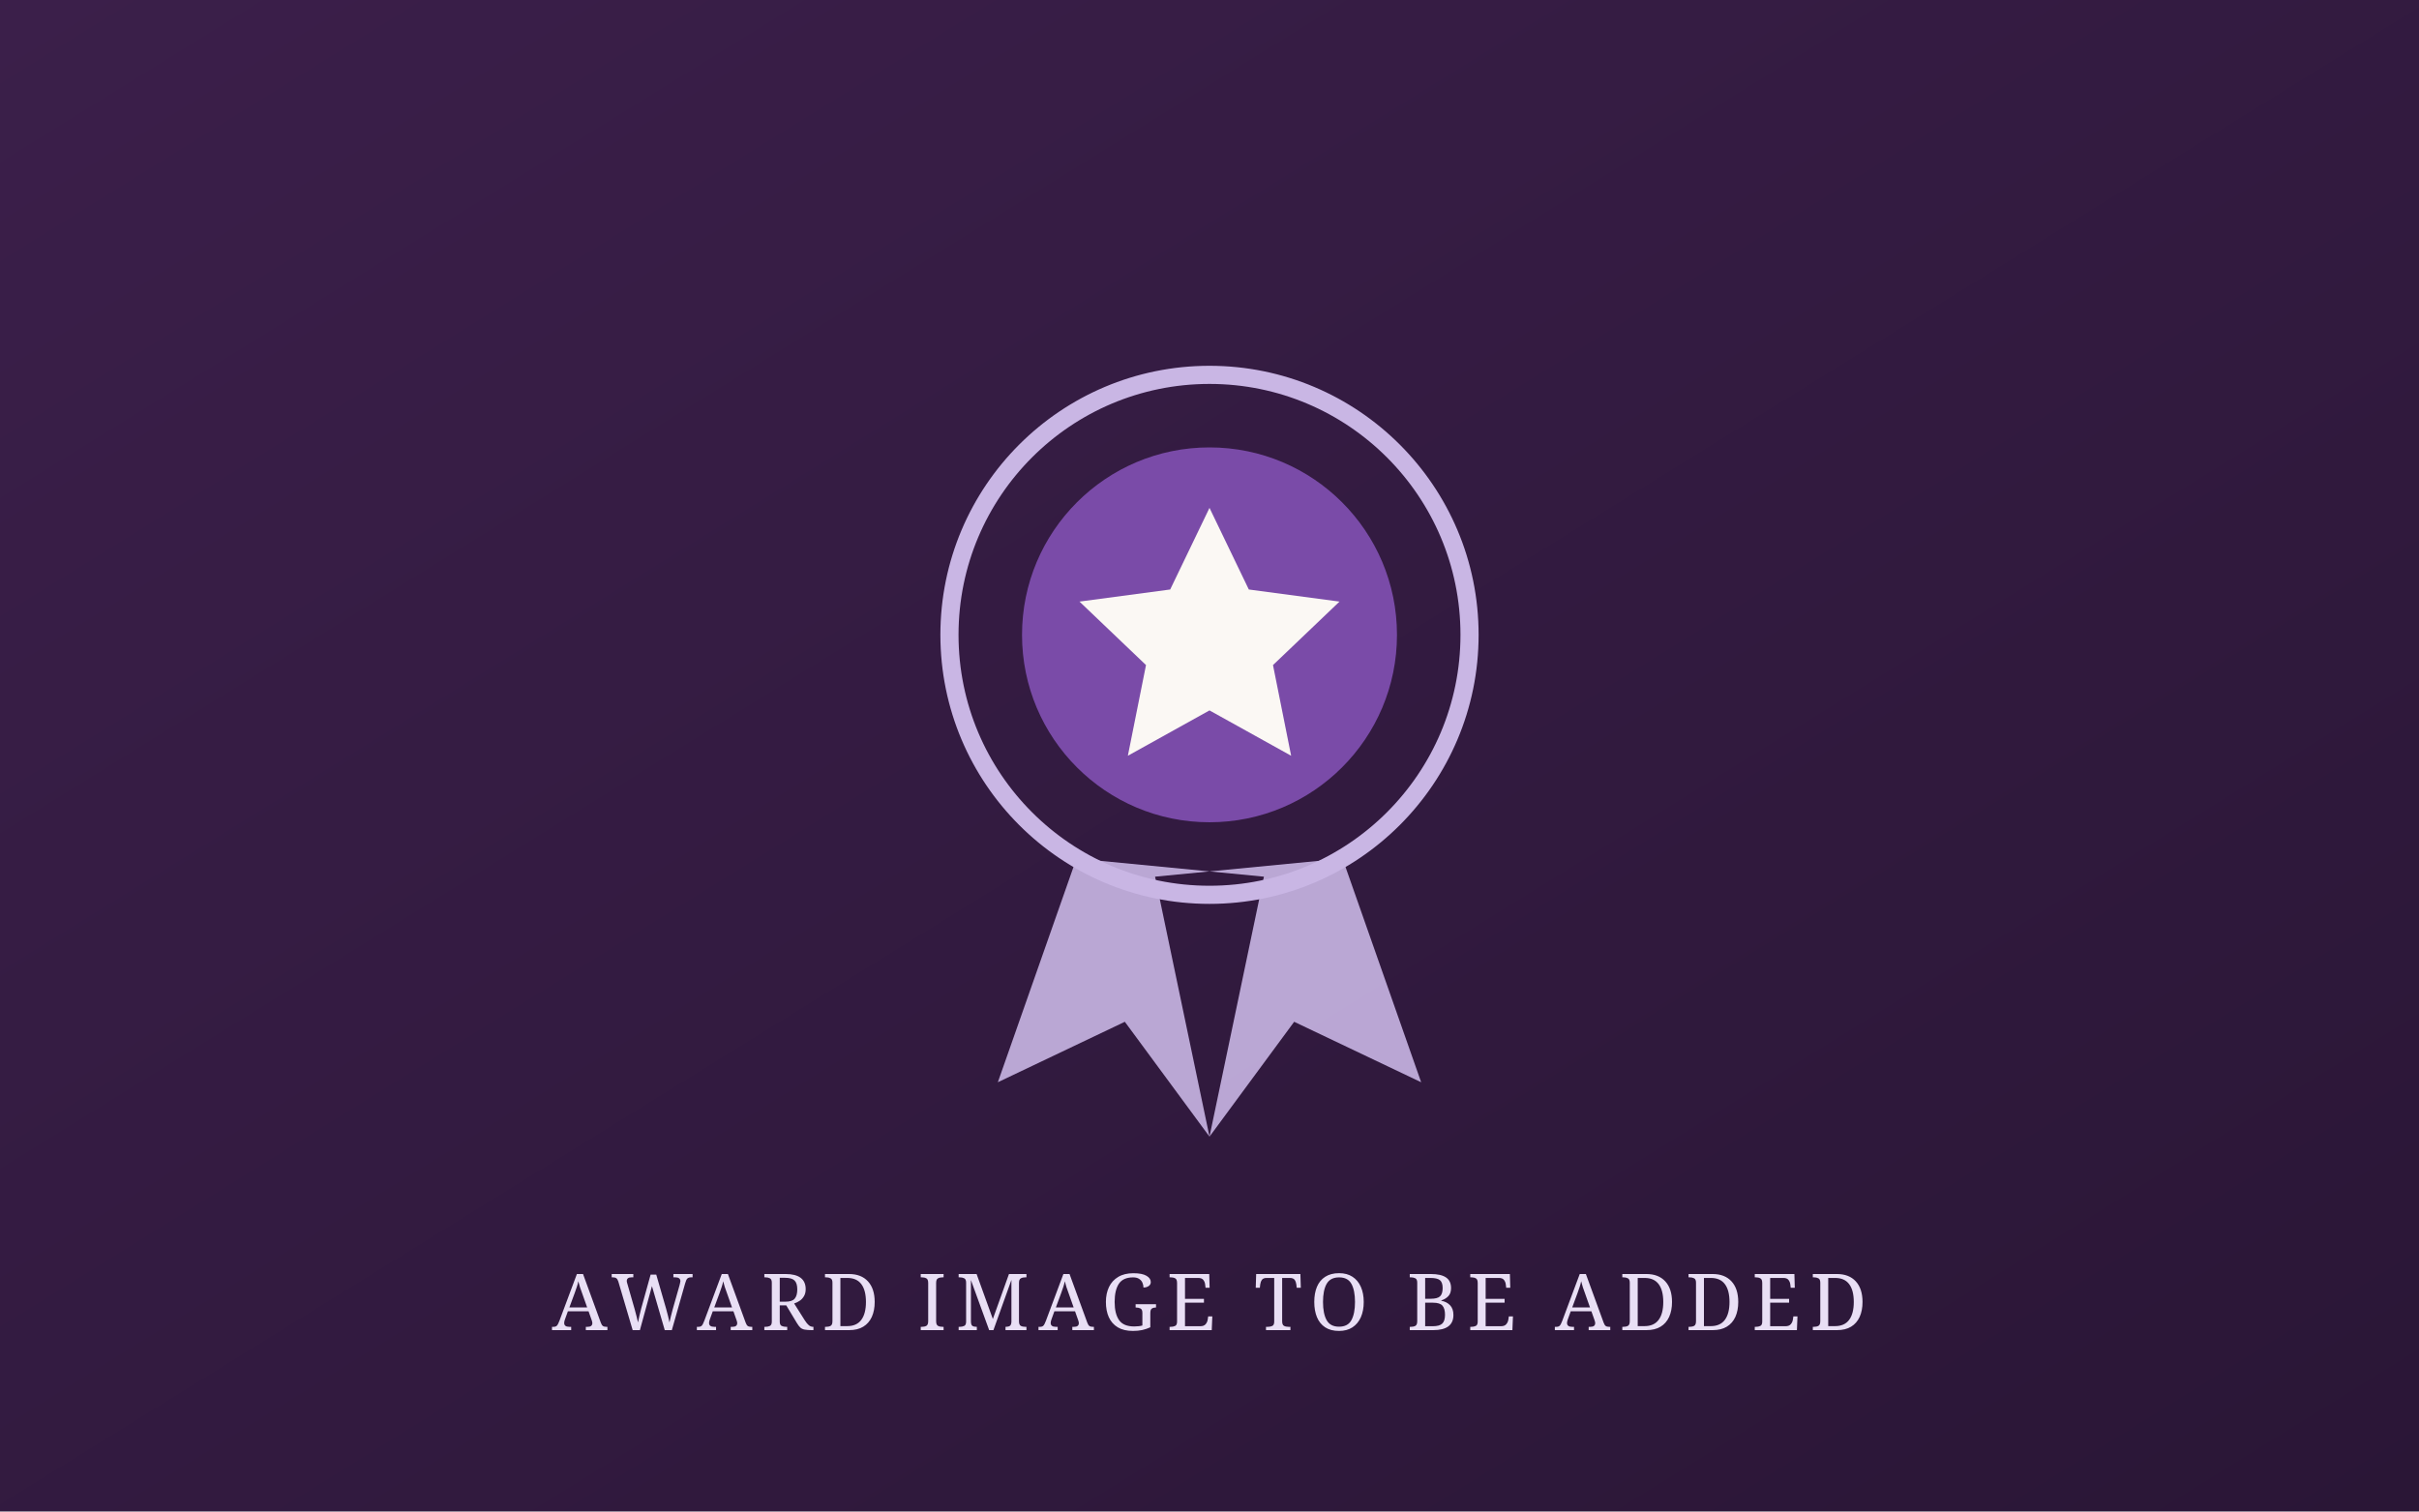
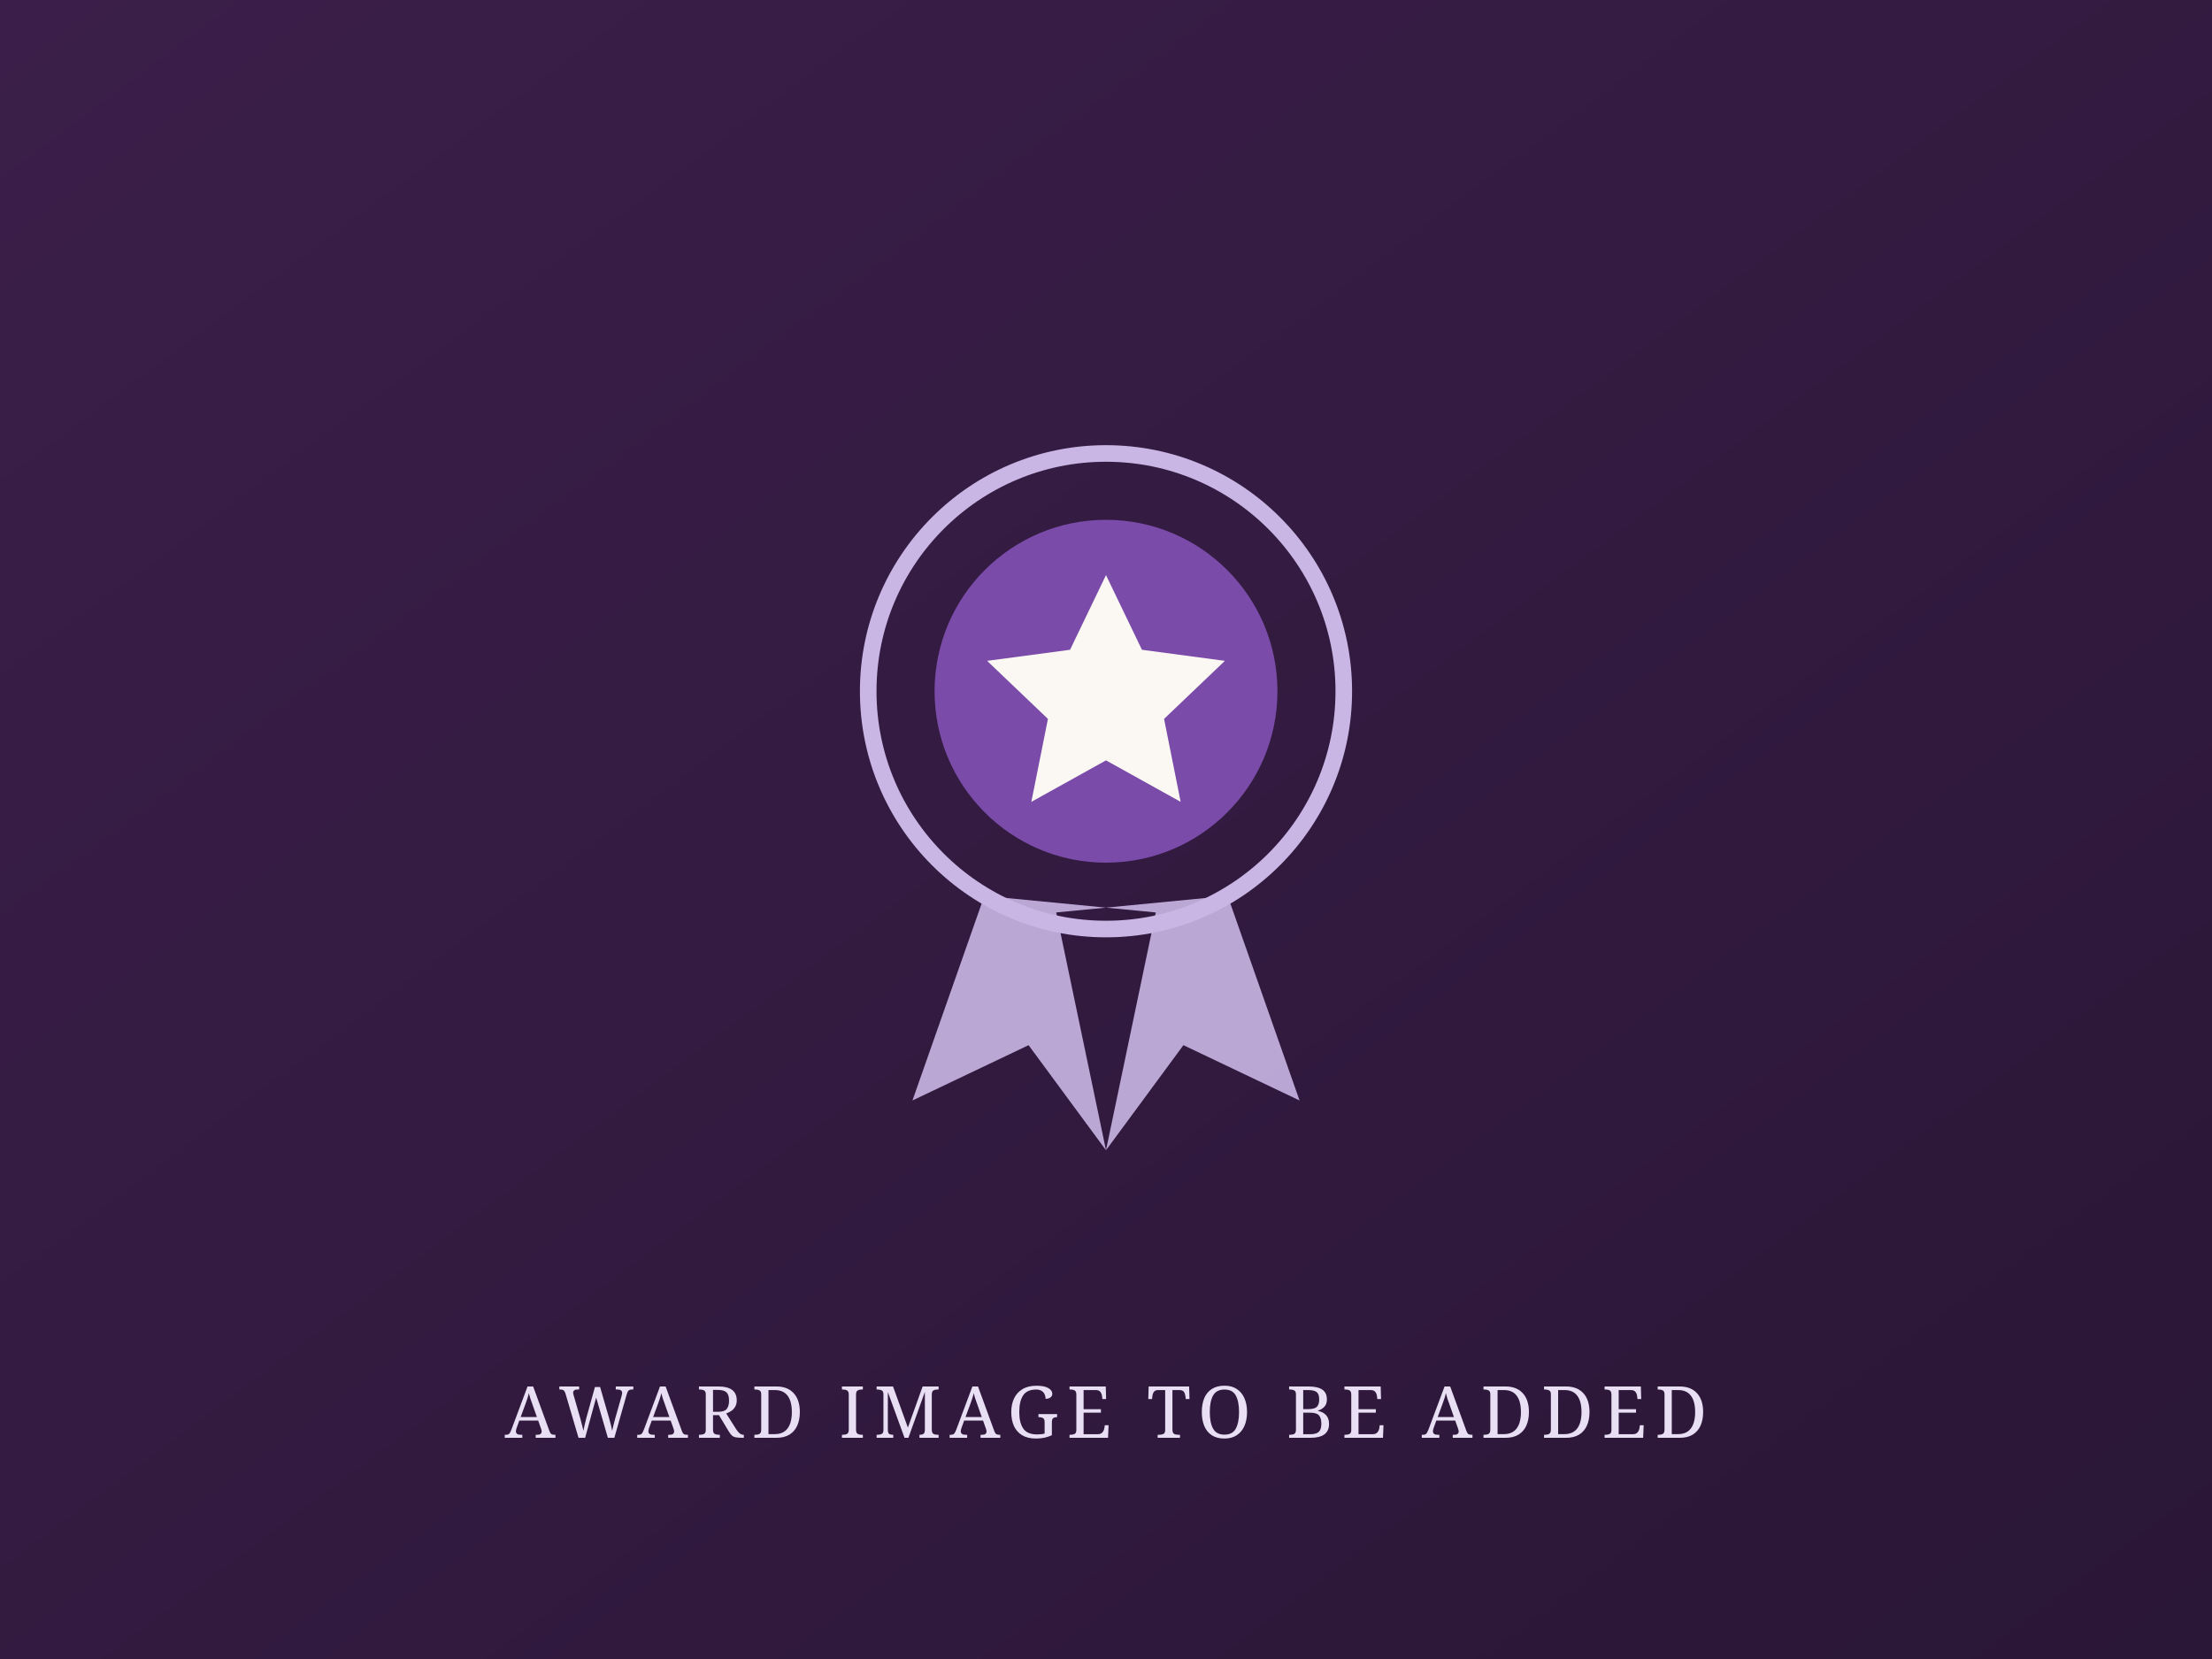
- <svg xmlns="http://www.w3.org/2000/svg" viewBox="0 0 800 500" role="img" aria-label="Award image to be added">
+ <svg xmlns="http://www.w3.org/2000/svg" viewBox="0 0 800 600" role="img" aria-label="Award image to be added">
  <defs>
    <linearGradient id="g" x1="0" y1="0" x2="1" y2="1">
      <stop offset="0" stop-color="#3B1F4A" />
      <stop offset="1" stop-color="#2A1636" />
    </linearGradient>
  </defs>
-   <rect width="800" height="500" fill="url(#g)" />
-   <circle cx="400" cy="210" r="86" fill="none" stroke="#C9B6E4" stroke-width="6" />
-   <circle cx="400" cy="210" r="62" fill="#7A4BA8" />
-   <path d="M400 168l13 27 30 4-22 21 6 30-27-15-27 15 6-30-22-21 30-4z" fill="#FBF8F4" />
-   <path d="M356 284l-26 74 42-20 28 38 18-86z M444 284l26 74-42-20-28 38-18-86z" fill="#C9B6E4" opacity=".9" />
-   <text x="400" y="440" text-anchor="middle" font-family="Georgia,serif" font-size="26" fill="#E9DFF5" letter-spacing="3">AWARD IMAGE TO BE ADDED</text>
+   <rect width="800" height="600" fill="url(#g)" />
+   <circle cx="400" cy="250" r="86" fill="none" stroke="#C9B6E4" stroke-width="6" />
+   <circle cx="400" cy="250" r="62" fill="#7A4BA8" />
+   <path d="M400 208l13 27 30 4-22 21 6 30-27-15-27 15 6-30-22-21 30-4z" fill="#FBF8F4" />
+   <path d="M356 324l-26 74 42-20 28 38 18-86z M444 324l26 74-42-20-28 38-18-86z" fill="#C9B6E4" opacity=".9" />
+   <text x="400" y="520" text-anchor="middle" font-family="Georgia,serif" font-size="26" fill="#E9DFF5" letter-spacing="3">AWARD IMAGE TO BE ADDED</text>
</svg>
